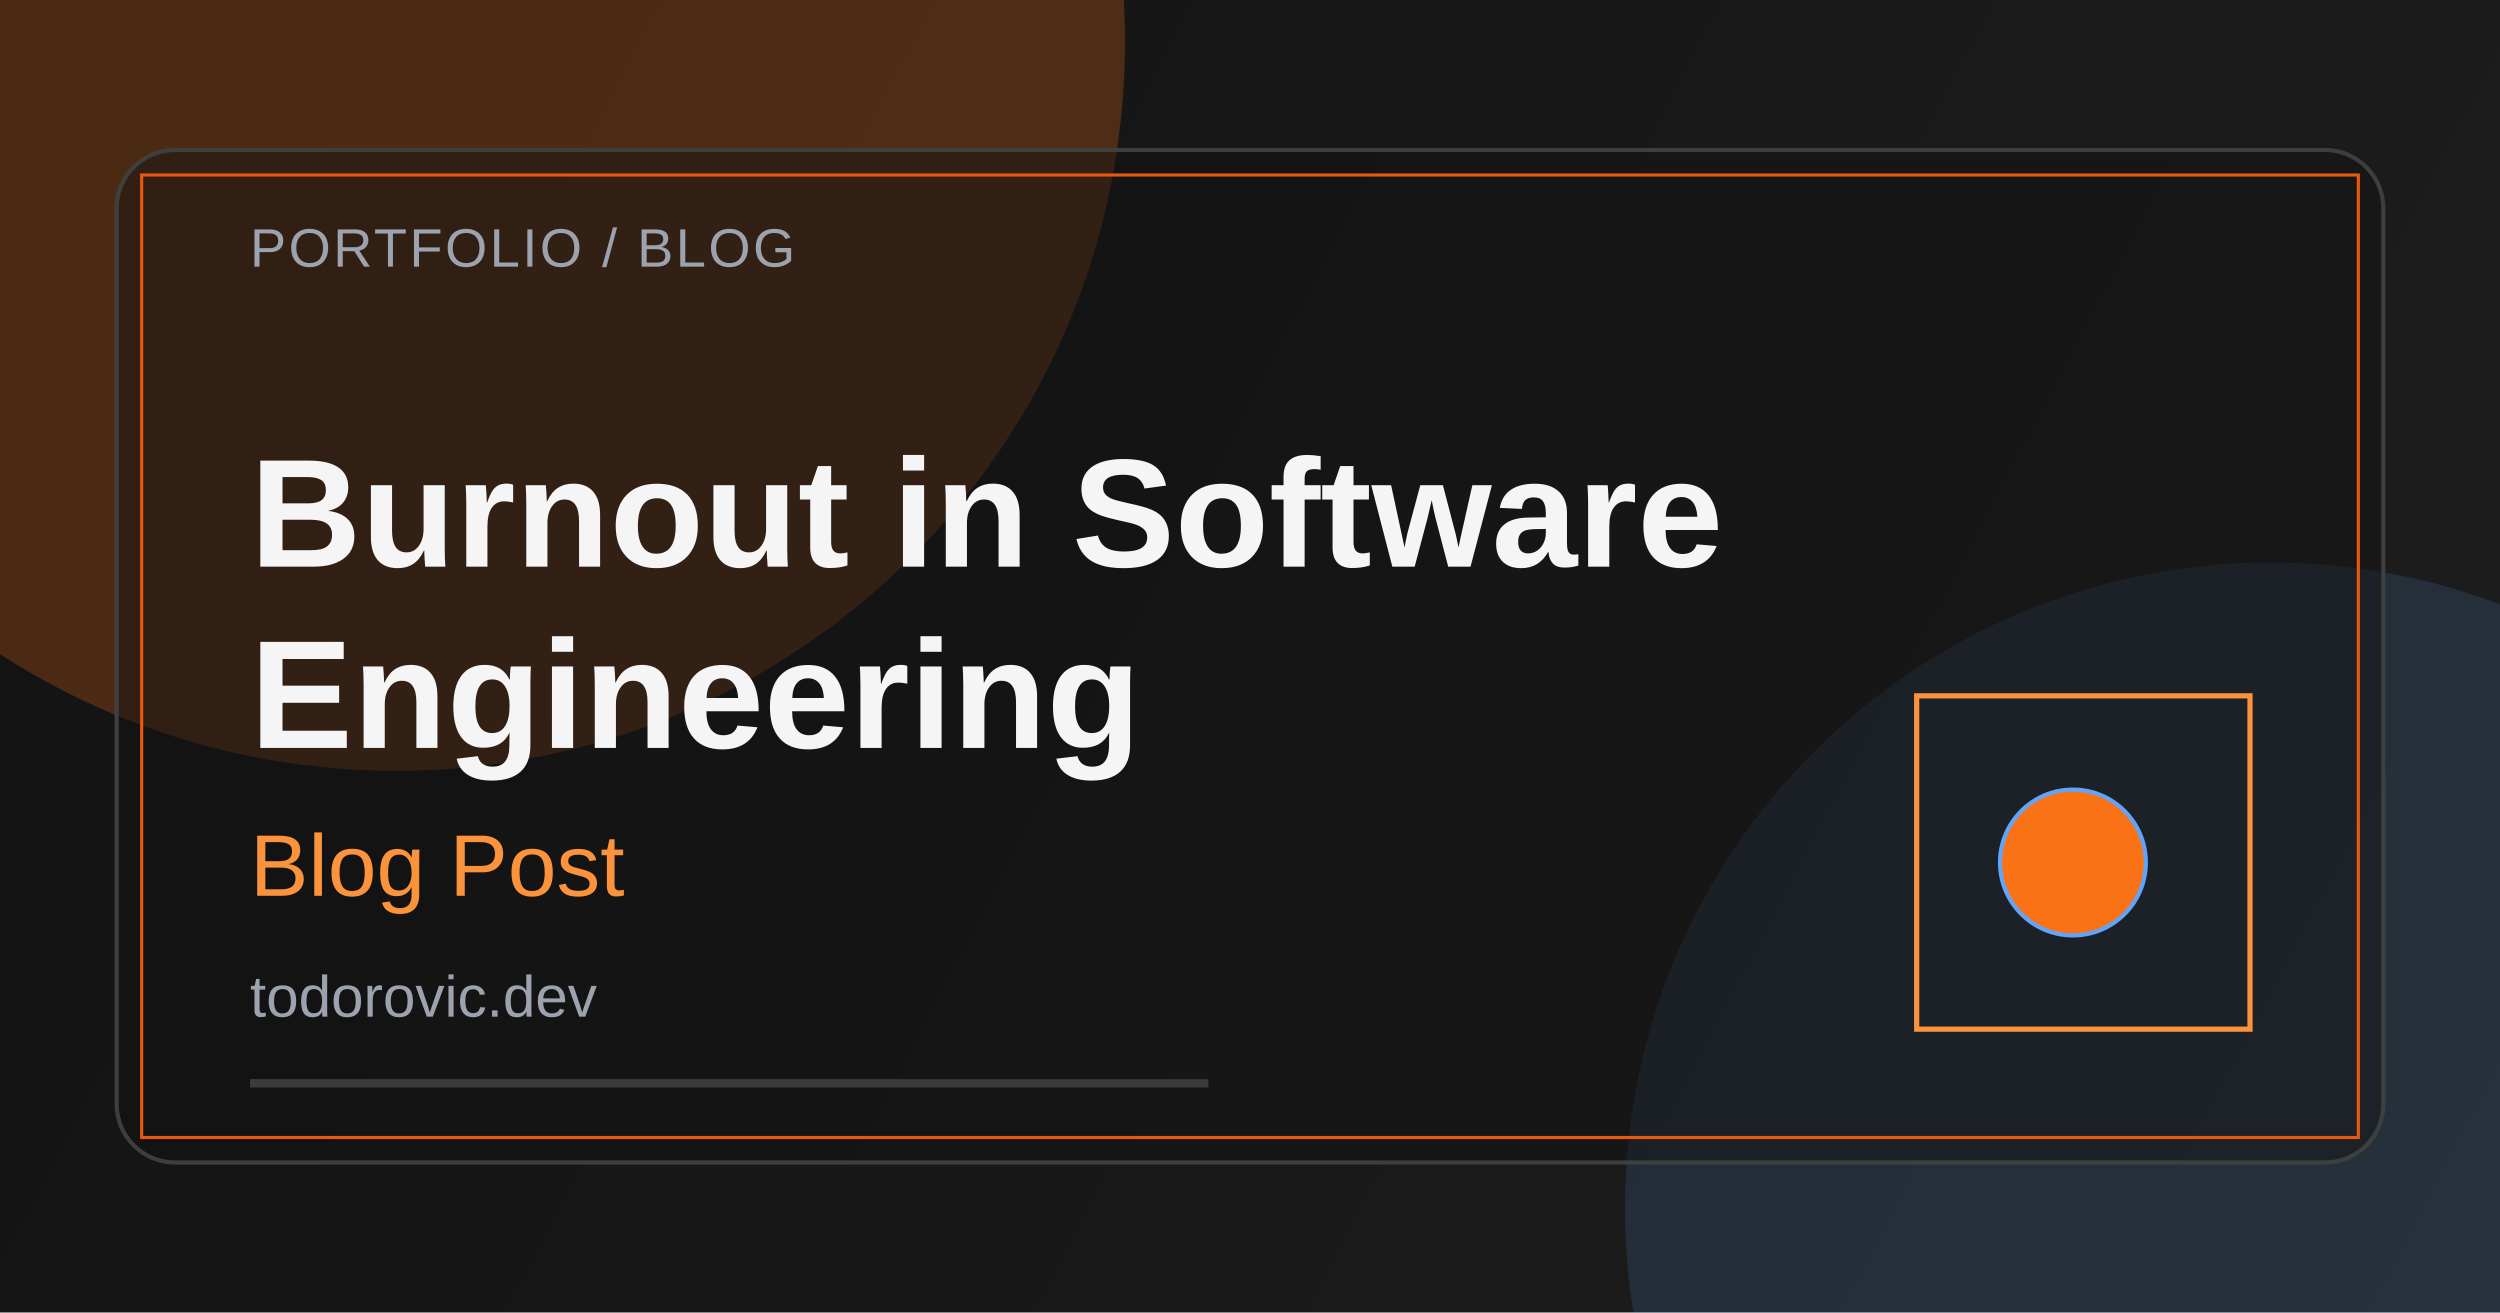
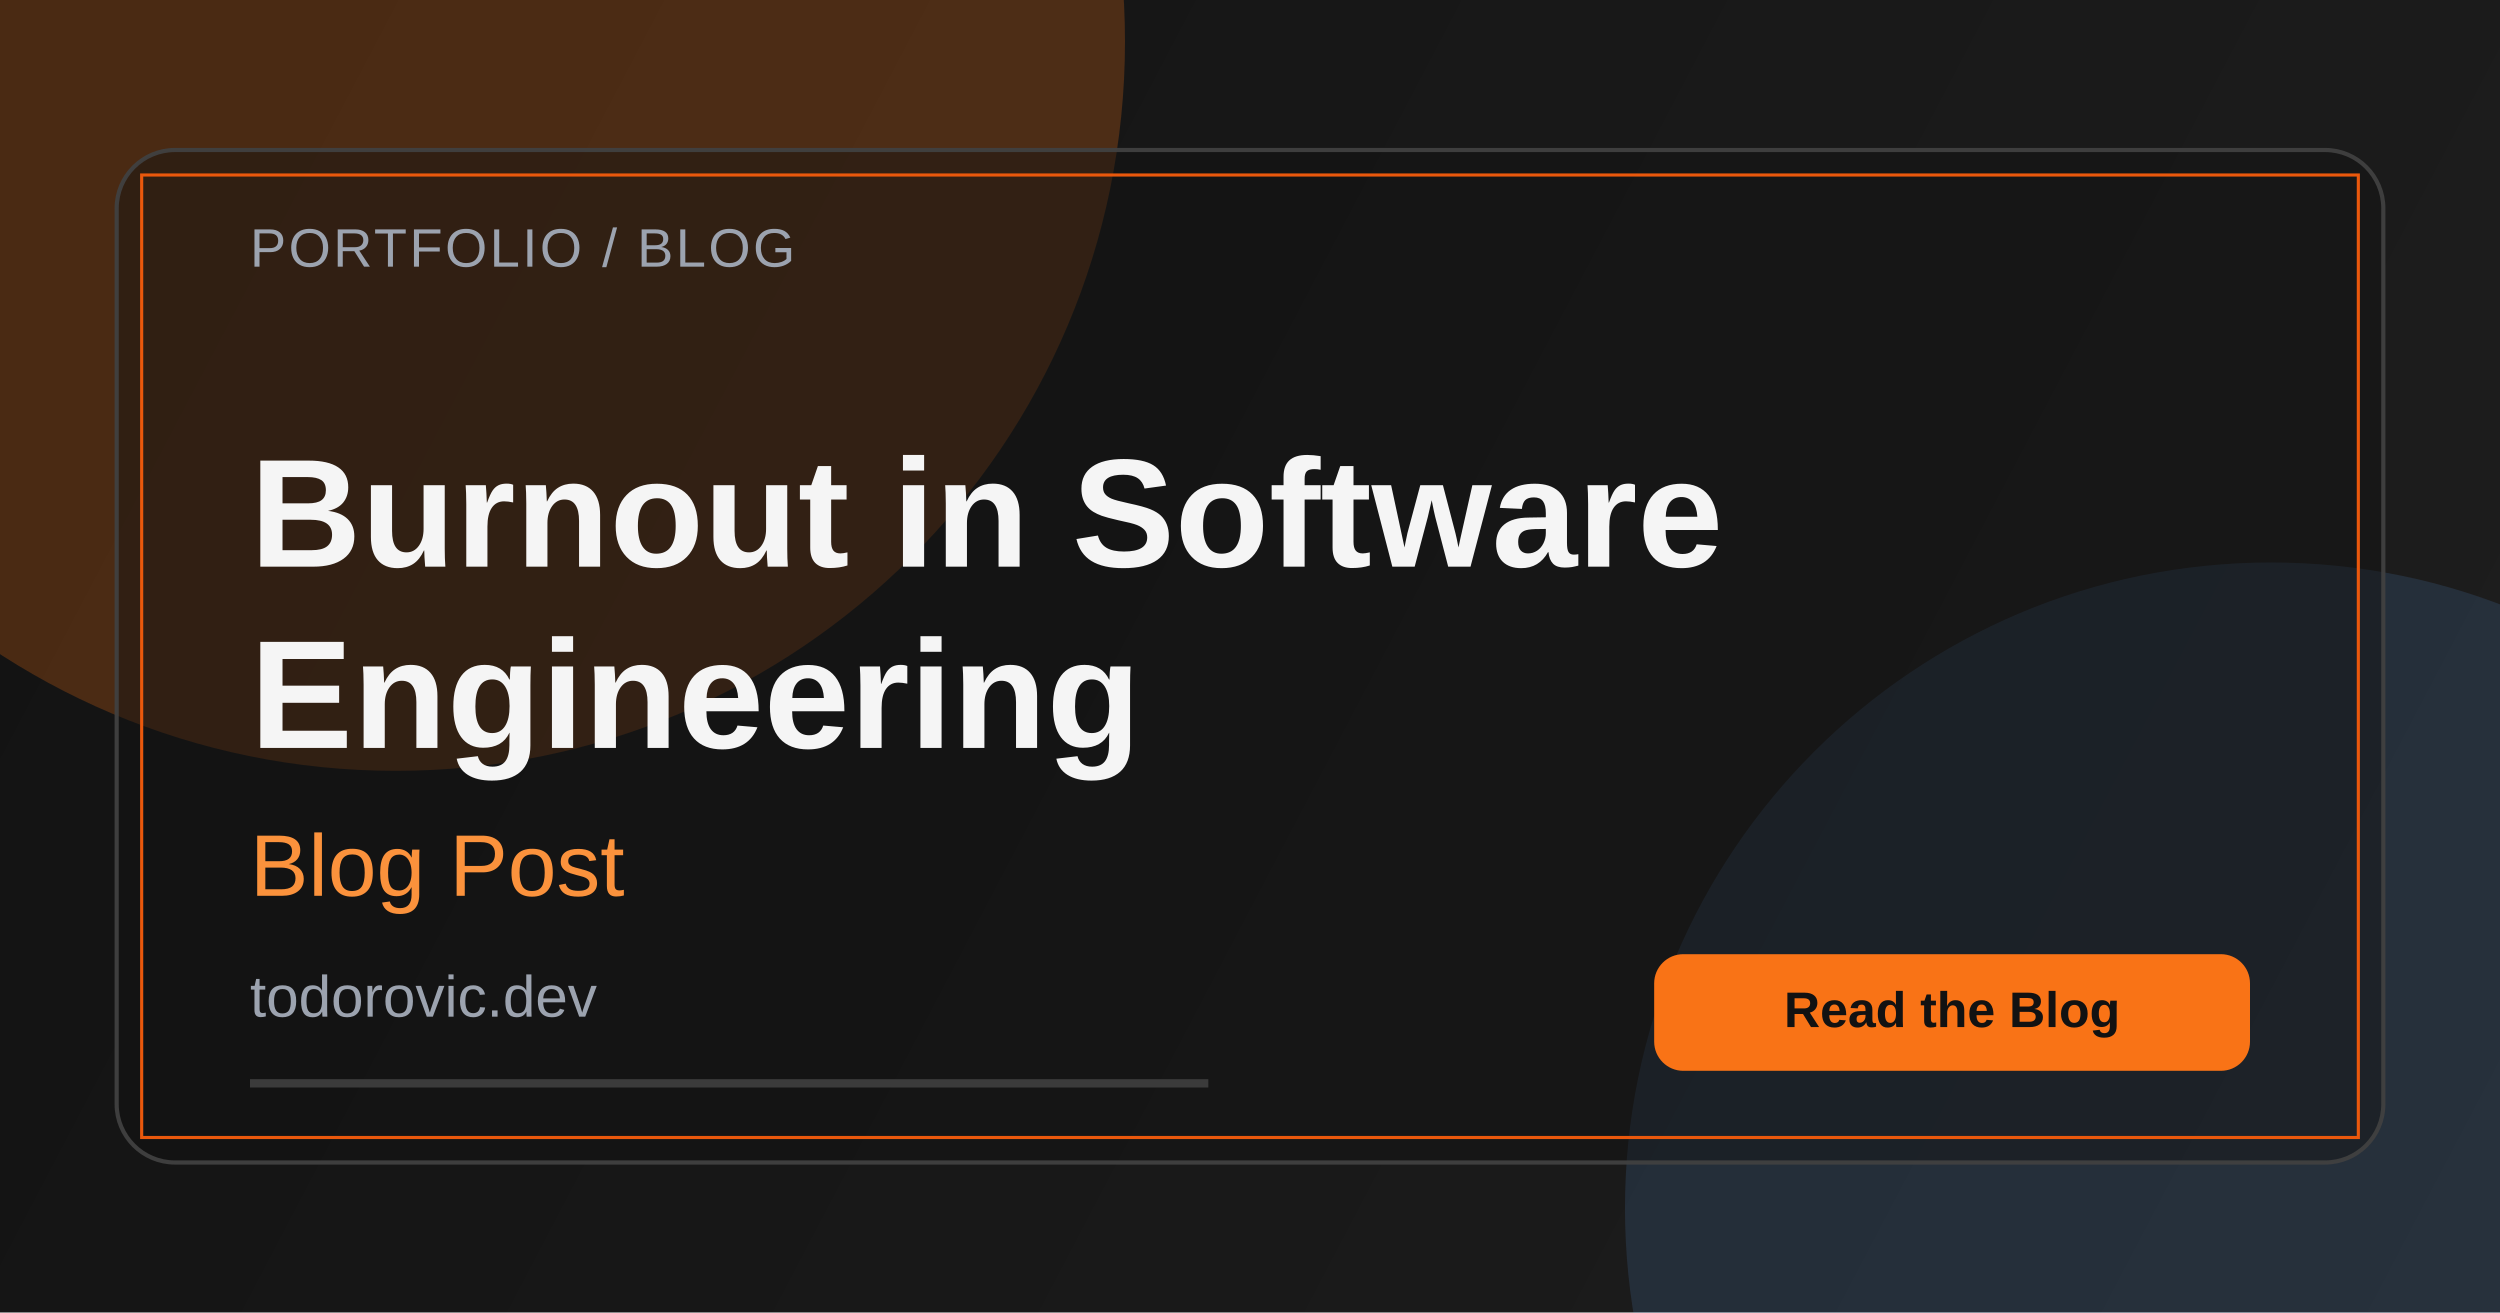
<svg xmlns="http://www.w3.org/2000/svg" width="1200" height="630" viewBox="0 0 1200 630" fill="none">
  <defs>
    <linearGradient id="bg" x1="0" y1="0" x2="1200" y2="630" gradientUnits="userSpaceOnUse">
      <stop offset="0" stop-color="#121212" />
      <stop offset="1" stop-color="#1e1e1e" />
    </linearGradient>
  </defs>
  <rect width="1200" height="630" fill="url(#bg)" />
  <circle cx="190" cy="20" r="350" fill="#f97316" opacity="0.24" />
  <circle cx="1090" cy="580" r="310" fill="#60a5fa" opacity="0.14" />
  <rect x="56" y="72" width="1088" height="486" rx="28" fill="rgba(18, 18, 18, 0.46)" stroke="#404040" stroke-opacity="0.95" stroke-width="2" />
  <text x="120" y="128" fill="#9ca3af" font-size="26" font-family="Avenir Next, Segoe UI, Arial, sans-serif" letter-spacing="1.2">
    PORTFOLIO / BLOG
  </text>
  <text x="120" y="272" fill="#f5f5f5" font-size="74" font-weight="700" font-family="Avenir Next, Segoe UI, Arial, sans-serif">Burnout in Software</text>
  <text x="120" y="359" fill="#f5f5f5" font-size="74" font-weight="700" font-family="Avenir Next, Segoe UI, Arial, sans-serif">Engineering</text>
  <text x="120" y="430" fill="#fb923c" font-size="42" font-weight="500" font-family="Avenir Next, Segoe UI, Arial, sans-serif">
    Blog Post
  </text>
  <line x1="120" y1="520" x2="580" y2="520" stroke="#404040" stroke-opacity="0.9" stroke-width="4" />
  <text x="120" y="488" fill="#9ca3af" font-size="28" font-family="Avenir Next, Segoe UI, Arial, sans-serif">
    todorovic.dev
  </text>
-   <rect x="920" y="334" width="160" height="160" fill="none" stroke="#fb923c" stroke-width="2.5" />
-   <circle cx="995" cy="414" r="35" fill="#f97316" />
-   <circle cx="995" cy="414" r="35" fill="none" stroke="#60a5fa" stroke-width="2" />
+   <rect x="794" y="458" width="286" height="56" rx="14" fill="#f97316" />
+   <text x="937" y="493" fill="#121212" font-size="24" font-weight="600" text-anchor="middle" font-family="Avenir Next, Segoe UI, Arial, sans-serif">
+     Read the Blog
+   </text>
  <rect x="68" y="84" width="1064" height="462" fill="none" stroke="#ea580c" stroke-width="1.5" />
</svg>
